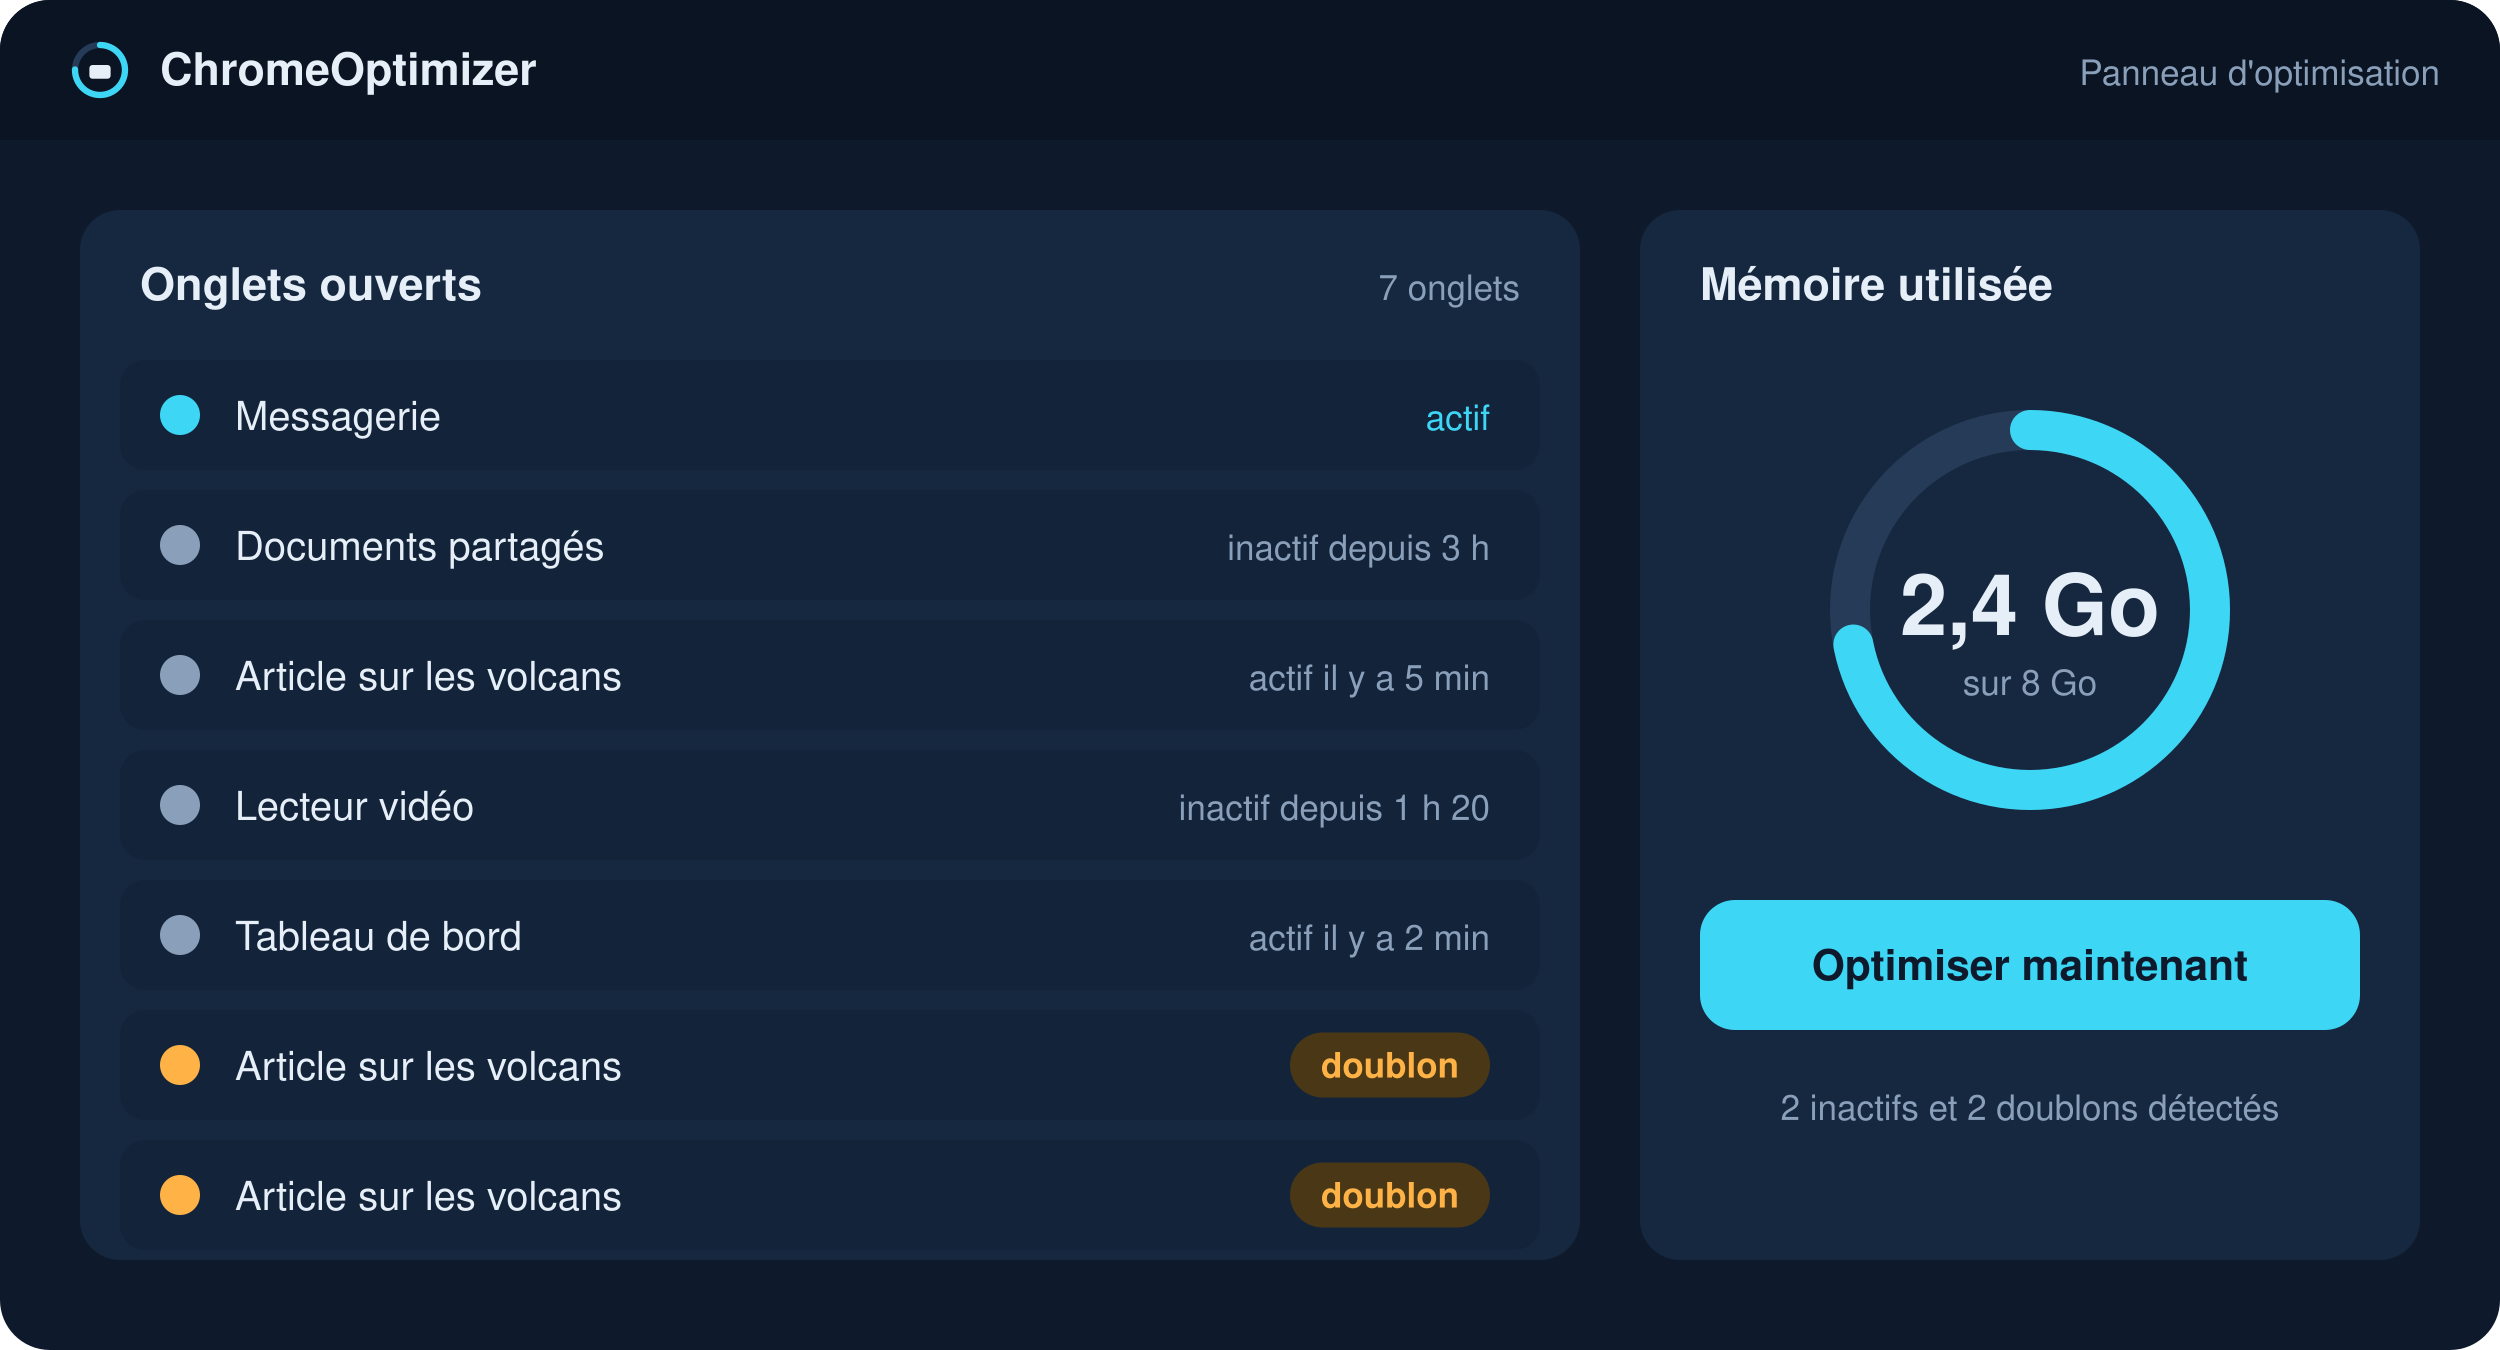
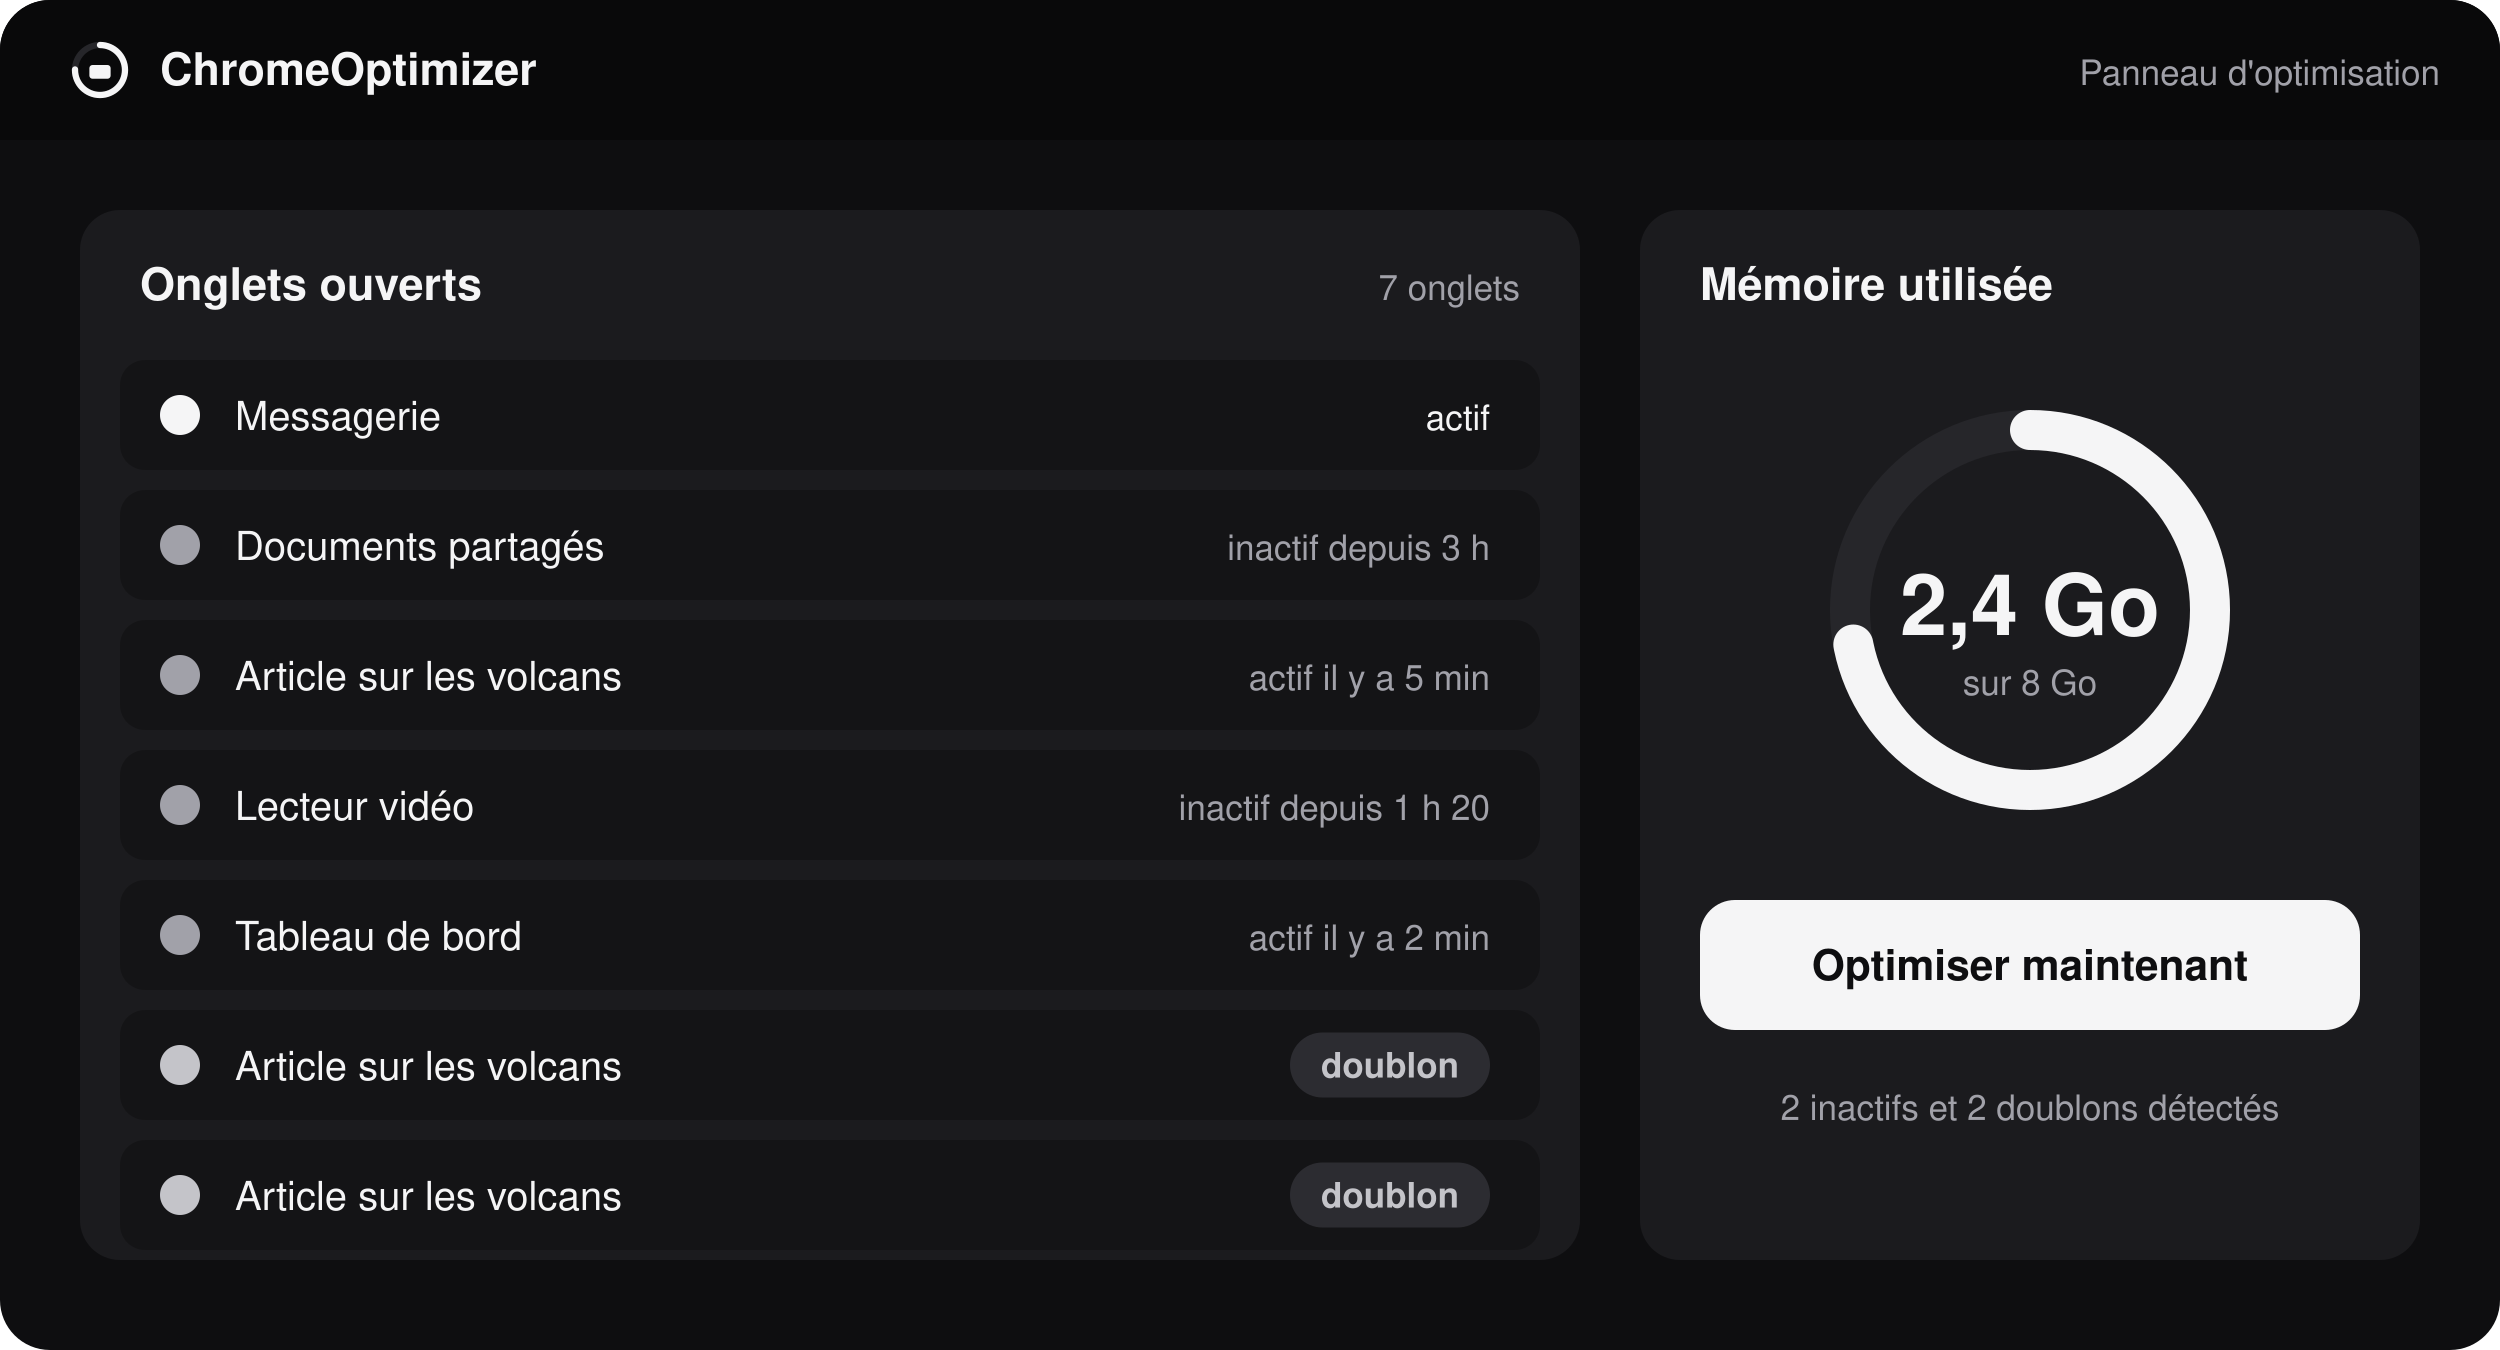
<svg xmlns="http://www.w3.org/2000/svg" viewBox="0 0 1000 540" width="1000" height="540" role="img" aria-labelledby="t d">
  <style>
text{font-family:"Segoe UI",system-ui,-apple-system,Helvetica,Arial,sans-serif}
- .ttl{font-size:18px;font-weight:700;fill:#E6EEF7}
- .nm{font-size:16px;fill:#E6EEF7}
- .meta{font-size:14px;fill:#8AA0BA}
+ .ttl{font-size:18px;font-weight:700;fill:#F5F5F6}
+ .nm{font-size:16px;fill:#F5F5F6}
+ .meta{font-size:14px;fill:#A1A1A9}
.sweep{opacity:0;animation:sweep 12s ease-in-out infinite}
@keyframes sweep{0%,16%{opacity:0;transform:translateY(0)}18%{opacity:1;transform:translateY(0)}25%{opacity:1;transform:translateY(312px)}27%,100%{opacity:0;transform:translateY(312px)}}
.sleeprow{animation:sleepRow 12s ease-in-out infinite}
@keyframes sleepRow{0%,25%{opacity:1}31%,83%{opacity:.55}92%,100%{opacity:1}}
.before{animation:before 12s infinite}
@keyframes before{0%,25%{opacity:1}28%,91%{opacity:0}94%,100%{opacity:1}}
.after{opacity:0;animation:after 12s infinite}
@keyframes after{0%,26%{opacity:0}30%,88%{opacity:1}92%,100%{opacity:0}}
.closing{transform-box:fill-box;transform-origin:50% 0;animation:closing 12s ease-in-out infinite}
@keyframes closing{0%,28%{opacity:1;transform:scaleY(1)}35%,83%{opacity:0;transform:scaleY(0)}92%,100%{opacity:1;transform:scaleY(1)}}
.ring{stroke-dashoffset:127;animation:ring 12s ease-in-out infinite}
@keyframes ring{0%,30%{stroke-dashoffset:127}44%,83%{stroke-dashoffset:244}92%,100%{stroke-dashoffset:127}}
.n1{animation:n1 12s infinite}
@keyframes n1{0%,38%{opacity:1}42%,87%{opacity:0}92%,100%{opacity:1}}
.n2{opacity:0;animation:n2 12s infinite}
@keyframes n2{0%,38%{opacity:0}42%,87%{opacity:1}91%,100%{opacity:0}}
.btn{transform-box:fill-box;transform-origin:center;animation:press 12s infinite}
@keyframes press{0%,12%{transform:scale(1)}14%{transform:scale(.96)}17%,100%{transform:scale(1)}}
.btnbg{animation:btnbg 12s infinite}
- @keyframes btnbg{0%,17%{fill:#3DD6F5}22%,88%{fill:#5EE6A8}94%,100%{fill:#3DD6F5}}
+ @keyframes btnbg{0%,17%{fill:#F5F5F6}22%,88%{fill:#F5F5F6}94%,100%{fill:#F5F5F6}}
.lab1{animation:lab1 12s infinite}
@keyframes lab1{0%,16%{opacity:1}18%,91%{opacity:0}94%,100%{opacity:1}}
.lab2{opacity:0;animation:lab2 12s infinite}
@keyframes lab2{0%,16%{opacity:0}20%,88%{opacity:1}92%,100%{opacity:0}}
@media (prefers-reduced-motion:reduce){.sweep,.sleeprow,.before,.after,.closing,.ring,.n1,.n2,.btn,.btnbg,.lab1,.lab2{animation:none}.after,.n2,.lab2,.sweep{opacity:0}}
</style>
-   <rect width="1000" height="540" rx="20" fill="#0E1A2B" />
-   <rect width="1000" height="56" rx="20" fill="#0A1422" />
-   <rect y="30" width="1000" height="26" fill="#0A1422" />
+   <rect width="1000" height="540" rx="20" fill="#0E0E10" />
+   <rect width="1000" height="56" rx="20" fill="#09090A" />
+   <rect y="30" width="1000" height="26" fill="#09090A" />
  <g transform="translate(24 12) scale(.25)">
-     <circle cx="64" cy="64" r="40" fill="none" stroke="#263B57" stroke-width="10" />
-     <circle cx="64" cy="64" r="40" fill="none" stroke="#3DD6F5" stroke-width="10" stroke-linecap="round" stroke-dasharray="251.3" stroke-dashoffset="62" transform="rotate(-90 64 64)" />
-     <rect x="47" y="56" width="34" height="22" rx="5" fill="#E6EEF7" />
+     <circle cx="64" cy="64" r="40" fill="none" stroke="#26262A" stroke-width="10" />
+     <circle cx="64" cy="64" r="40" fill="none" stroke="#F5F5F6" stroke-width="10" stroke-linecap="round" stroke-dasharray="251.3" stroke-dashoffset="62" transform="rotate(-90 64 64)" />
+     <rect x="47" y="56" width="34" height="22" rx="5" fill="#F5F5F6" />
  </g>
-   <text x="64" y="34" font-size="18" font-weight="700" fill="#E6EEF7">ChromeOptimizer</text>
-   <text x="976" y="34" font-size="14" fill="#8AA0BA" text-anchor="end">Panneau d'optimisation</text>
-   <rect x="32" y="84" width="600" height="420" rx="16" fill="#162840" />
+   <text x="64" y="34" font-size="18" font-weight="700" fill="#F5F5F6">ChromeOptimizer</text>
+   <text x="976" y="34" font-size="14" fill="#A1A1A9" text-anchor="end">Panneau d'optimisation</text>
+   <rect x="32" y="84" width="600" height="420" rx="16" fill="#1B1B1E" />
  <text class="ttl" x="56" y="120">Onglets ouverts</text>
  <text class="meta" x="608" y="120" text-anchor="end">7 onglets</text>
  <g>
-     <rect x="48" y="144" width="568" height="44" rx="10" fill="#12233A" />
-     <circle cx="72" cy="166" r="8" fill="#3DD6F5" />
+     <rect x="48" y="144" width="568" height="44" rx="10" fill="#141416" />
+     <circle cx="72" cy="166" r="8" fill="#F5F5F6" />
    <text class="nm" x="94" y="172">Messagerie</text>
-     <text class="meta" x="596" y="172" text-anchor="end" fill="#3DD6F5" style="fill:#3DD6F5">actif</text>
+     <text class="meta" x="596" y="172" text-anchor="end" fill="#F5F5F6" style="fill:#F5F5F6">actif</text>
  </g>
  <g class="sleeprow">
-     <rect x="48" y="196" width="568" height="44" rx="10" fill="#12233A" />
-     <circle cx="72" cy="218" r="8" fill="#8AA0BA" />
+     <rect x="48" y="196" width="568" height="44" rx="10" fill="#141416" />
+     <circle cx="72" cy="218" r="8" fill="#A1A1A9" />
    <text class="nm" x="94" y="224">Documents partagés</text>
    <text class="meta before" x="596" y="224" text-anchor="end">inactif depuis 3 h</text>
-     <rect class="after" x="496" y="205" width="100" height="26" rx="13" fill="#15405A" />
-     <text class="after" x="546" y="223" font-size="14" font-weight="600" fill="#3DD6F5" text-anchor="middle">En veille</text>
+     <rect class="after" x="496" y="205" width="100" height="26" rx="13" fill="#2C2C31" />
+     <text class="after" x="546" y="223" font-size="14" font-weight="600" fill="#F5F5F6" text-anchor="middle">En veille</text>
  </g>
  <g>
-     <rect x="48" y="248" width="568" height="44" rx="10" fill="#12233A" />
-     <circle cx="72" cy="270" r="8" fill="#8AA0BA" />
+     <rect x="48" y="248" width="568" height="44" rx="10" fill="#141416" />
+     <circle cx="72" cy="270" r="8" fill="#A1A1A9" />
    <text class="nm" x="94" y="276">Article sur les volcans</text>
    <text class="meta" x="596" y="276" text-anchor="end">actif il y a 5 min</text>
  </g>
  <g class="sleeprow">
-     <rect x="48" y="300" width="568" height="44" rx="10" fill="#12233A" />
-     <circle cx="72" cy="322" r="8" fill="#8AA0BA" />
+     <rect x="48" y="300" width="568" height="44" rx="10" fill="#141416" />
+     <circle cx="72" cy="322" r="8" fill="#A1A1A9" />
    <text class="nm" x="94" y="328">Lecteur vidéo</text>
    <text class="meta before" x="596" y="328" text-anchor="end">inactif depuis 1 h 20</text>
-     <rect class="after" x="496" y="309" width="100" height="26" rx="13" fill="#15405A" />
-     <text class="after" x="546" y="327" font-size="14" font-weight="600" fill="#3DD6F5" text-anchor="middle">En veille</text>
+     <rect class="after" x="496" y="309" width="100" height="26" rx="13" fill="#2C2C31" />
+     <text class="after" x="546" y="327" font-size="14" font-weight="600" fill="#F5F5F6" text-anchor="middle">En veille</text>
  </g>
  <g>
-     <rect x="48" y="352" width="568" height="44" rx="10" fill="#12233A" />
-     <circle cx="72" cy="374" r="8" fill="#8AA0BA" />
+     <rect x="48" y="352" width="568" height="44" rx="10" fill="#141416" />
+     <circle cx="72" cy="374" r="8" fill="#A1A1A9" />
    <text class="nm" x="94" y="380">Tableau de bord</text>
    <text class="meta" x="596" y="380" text-anchor="end">actif il y a 2 min</text>
  </g>
  <g class="closing">
-     <rect x="48" y="404" width="568" height="44" rx="10" fill="#12233A" />
-     <circle cx="72" cy="426" r="8" fill="#FFB347" />
+     <rect x="48" y="404" width="568" height="44" rx="10" fill="#141416" />
+     <circle cx="72" cy="426" r="8" fill="#C4C4C9" />
    <text class="nm" x="94" y="432">Article sur les volcans</text>
-     <rect x="516" y="413" width="80" height="26" rx="13" fill="#4A3716" />
-     <text x="556" y="431" font-size="14" font-weight="600" fill="#FFB347" text-anchor="middle">doublon</text>
+     <rect x="516" y="413" width="80" height="26" rx="13" fill="#2C2C31" />
+     <text x="556" y="431" font-size="14" font-weight="600" fill="#C4C4C9" text-anchor="middle">doublon</text>
  </g>
  <g class="closing">
-     <rect x="48" y="456" width="568" height="44" rx="10" fill="#12233A" />
-     <circle cx="72" cy="478" r="8" fill="#FFB347" />
+     <rect x="48" y="456" width="568" height="44" rx="10" fill="#141416" />
+     <circle cx="72" cy="478" r="8" fill="#C4C4C9" />
    <text class="nm" x="94" y="484">Article sur les volcans</text>
-     <rect x="516" y="465" width="80" height="26" rx="13" fill="#4A3716" />
-     <text x="556" y="483" font-size="14" font-weight="600" fill="#FFB347" text-anchor="middle">doublon</text>
+     <rect x="516" y="465" width="80" height="26" rx="13" fill="#2C2C31" />
+     <text x="556" y="483" font-size="14" font-weight="600" fill="#C4C4C9" text-anchor="middle">doublon</text>
  </g>
-   <rect class="sweep" x="48" y="144" width="568" height="44" rx="10" fill="#3DD6F5" fill-opacity=".2" />
-   <rect x="656" y="84" width="312" height="420" rx="16" fill="#162840" />
+   <rect class="sweep" x="48" y="144" width="568" height="44" rx="10" fill="#F5F5F6" fill-opacity=".2" />
+   <rect x="656" y="84" width="312" height="420" rx="16" fill="#1B1B1E" />
  <text class="ttl" x="680" y="120">Mémoire utilisée</text>
-   <circle cx="812" cy="244" r="72" fill="none" stroke="#263B57" stroke-width="16" />
-   <circle class="ring" cx="812" cy="244" r="72" fill="none" stroke="#3DD6F5" stroke-width="16" stroke-linecap="round" stroke-dasharray="452.4" transform="rotate(-90 812 244)" />
-   <text class="n1" x="812" y="254" font-size="34" font-weight="700" fill="#E6EEF7" text-anchor="middle">2,4 Go</text>
-   <text class="n2" x="812" y="254" font-size="34" font-weight="700" fill="#5EE6A8" text-anchor="middle">1,5 Go</text>
-   <text x="812" y="278" font-size="14" fill="#8AA0BA" text-anchor="middle">sur 8 Go</text>
+   <circle cx="812" cy="244" r="72" fill="none" stroke="#26262A" stroke-width="16" />
+   <circle class="ring" cx="812" cy="244" r="72" fill="none" stroke="#F5F5F6" stroke-width="16" stroke-linecap="round" stroke-dasharray="452.4" transform="rotate(-90 812 244)" />
+   <text class="n1" x="812" y="254" font-size="34" font-weight="700" fill="#F5F5F6" text-anchor="middle">2,4 Go</text>
+   <text class="n2" x="812" y="254" font-size="34" font-weight="700" fill="#F5F5F6" text-anchor="middle">1,5 Go</text>
+   <text x="812" y="278" font-size="14" fill="#A1A1A9" text-anchor="middle">sur 8 Go</text>
  <g class="btn">
-     <rect class="btnbg" x="680" y="360" width="264" height="52" rx="14" fill="#3DD6F5" />
-     <text class="lab1" x="812" y="392" font-size="17" font-weight="700" fill="#0E1A2B" text-anchor="middle">Optimiser maintenant</text>
-     <text class="lab2" x="812" y="392" font-size="17" font-weight="700" fill="#0E1A2B" text-anchor="middle">Terminé</text>
+     <rect class="btnbg" x="680" y="360" width="264" height="52" rx="14" fill="#F5F5F6" />
+     <text class="lab1" x="812" y="392" font-size="17" font-weight="700" fill="#0E0E10" text-anchor="middle">Optimiser maintenant</text>
+     <text class="lab2" x="812" y="392" font-size="17" font-weight="700" fill="#0E0E10" text-anchor="middle">Terminé</text>
  </g>
  <text class="meta before" x="812" y="448" text-anchor="middle">2 inactifs et 2 doublons détectés</text>
-   <text class="after" x="812" y="440" font-size="15" fill="#B7C7DA" text-anchor="middle">2 onglets mis en veille</text>
-   <text class="after" x="812" y="464" font-size="15" fill="#B7C7DA" text-anchor="middle">2 doublons fermés</text>
+   <text class="after" x="812" y="440" font-size="15" fill="#C4C4C9" text-anchor="middle">2 onglets mis en veille</text>
+   <text class="after" x="812" y="464" font-size="15" fill="#C4C4C9" text-anchor="middle">2 doublons fermés</text>
</svg>
